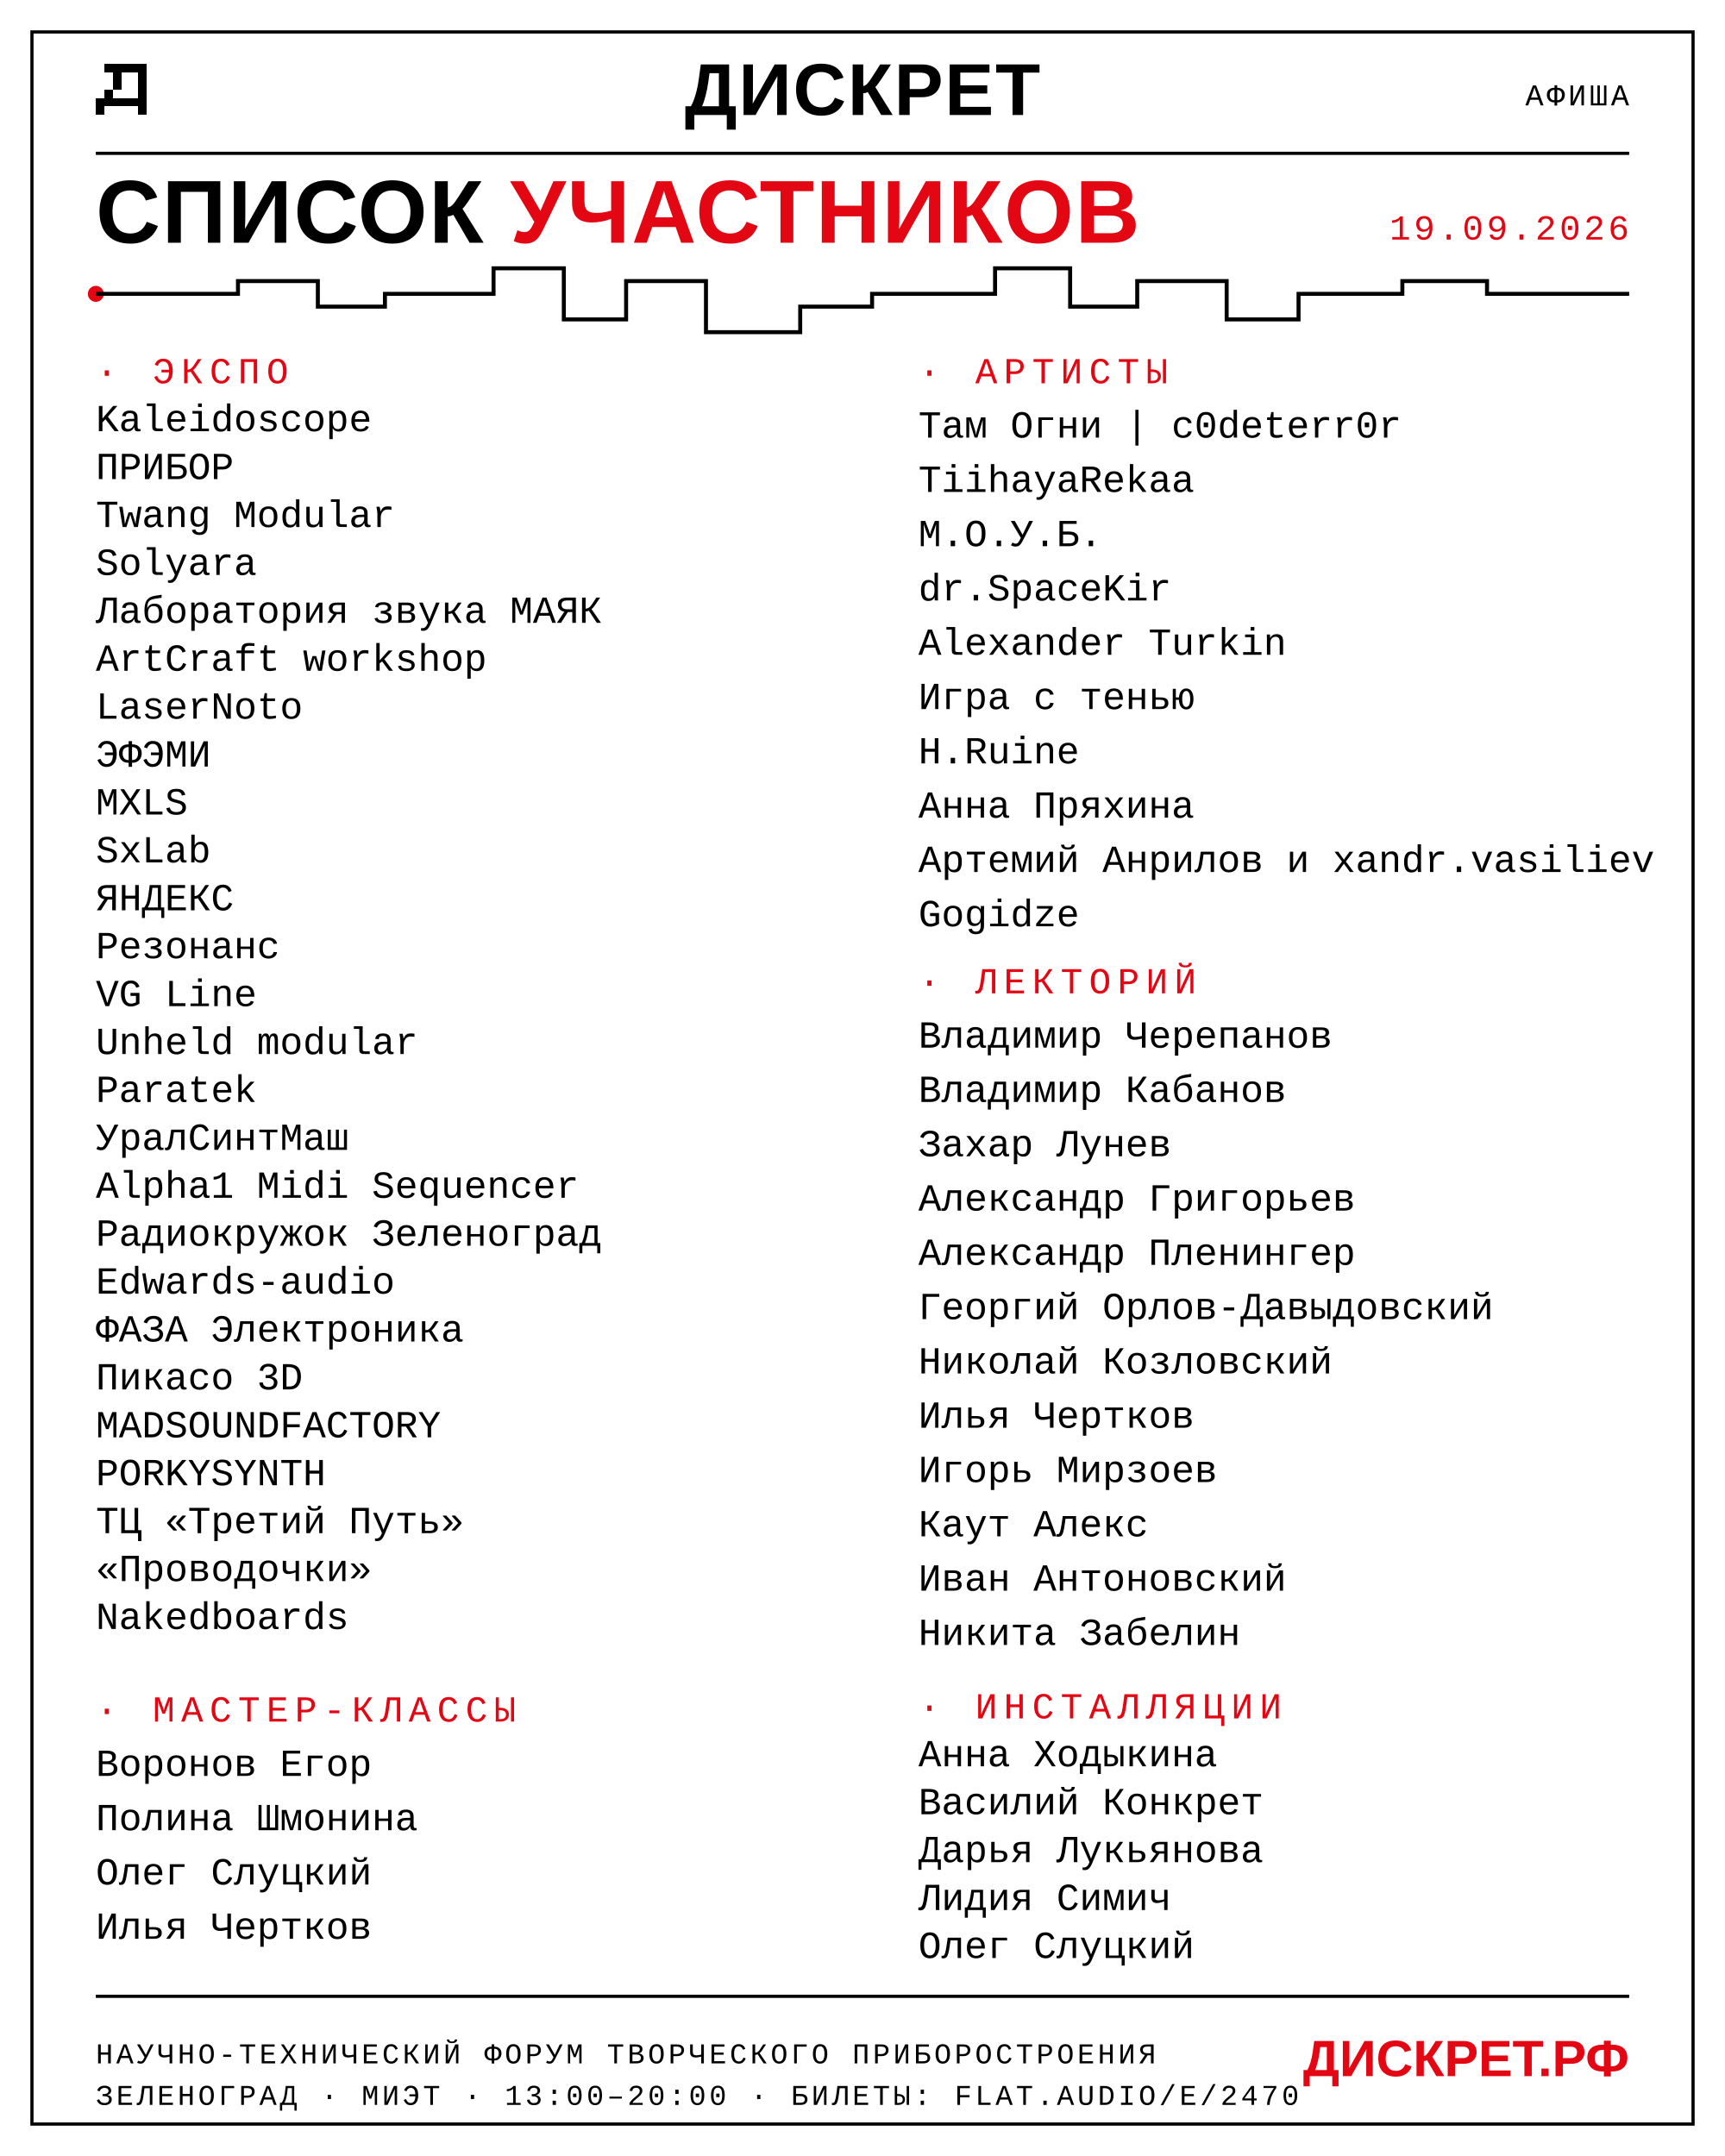
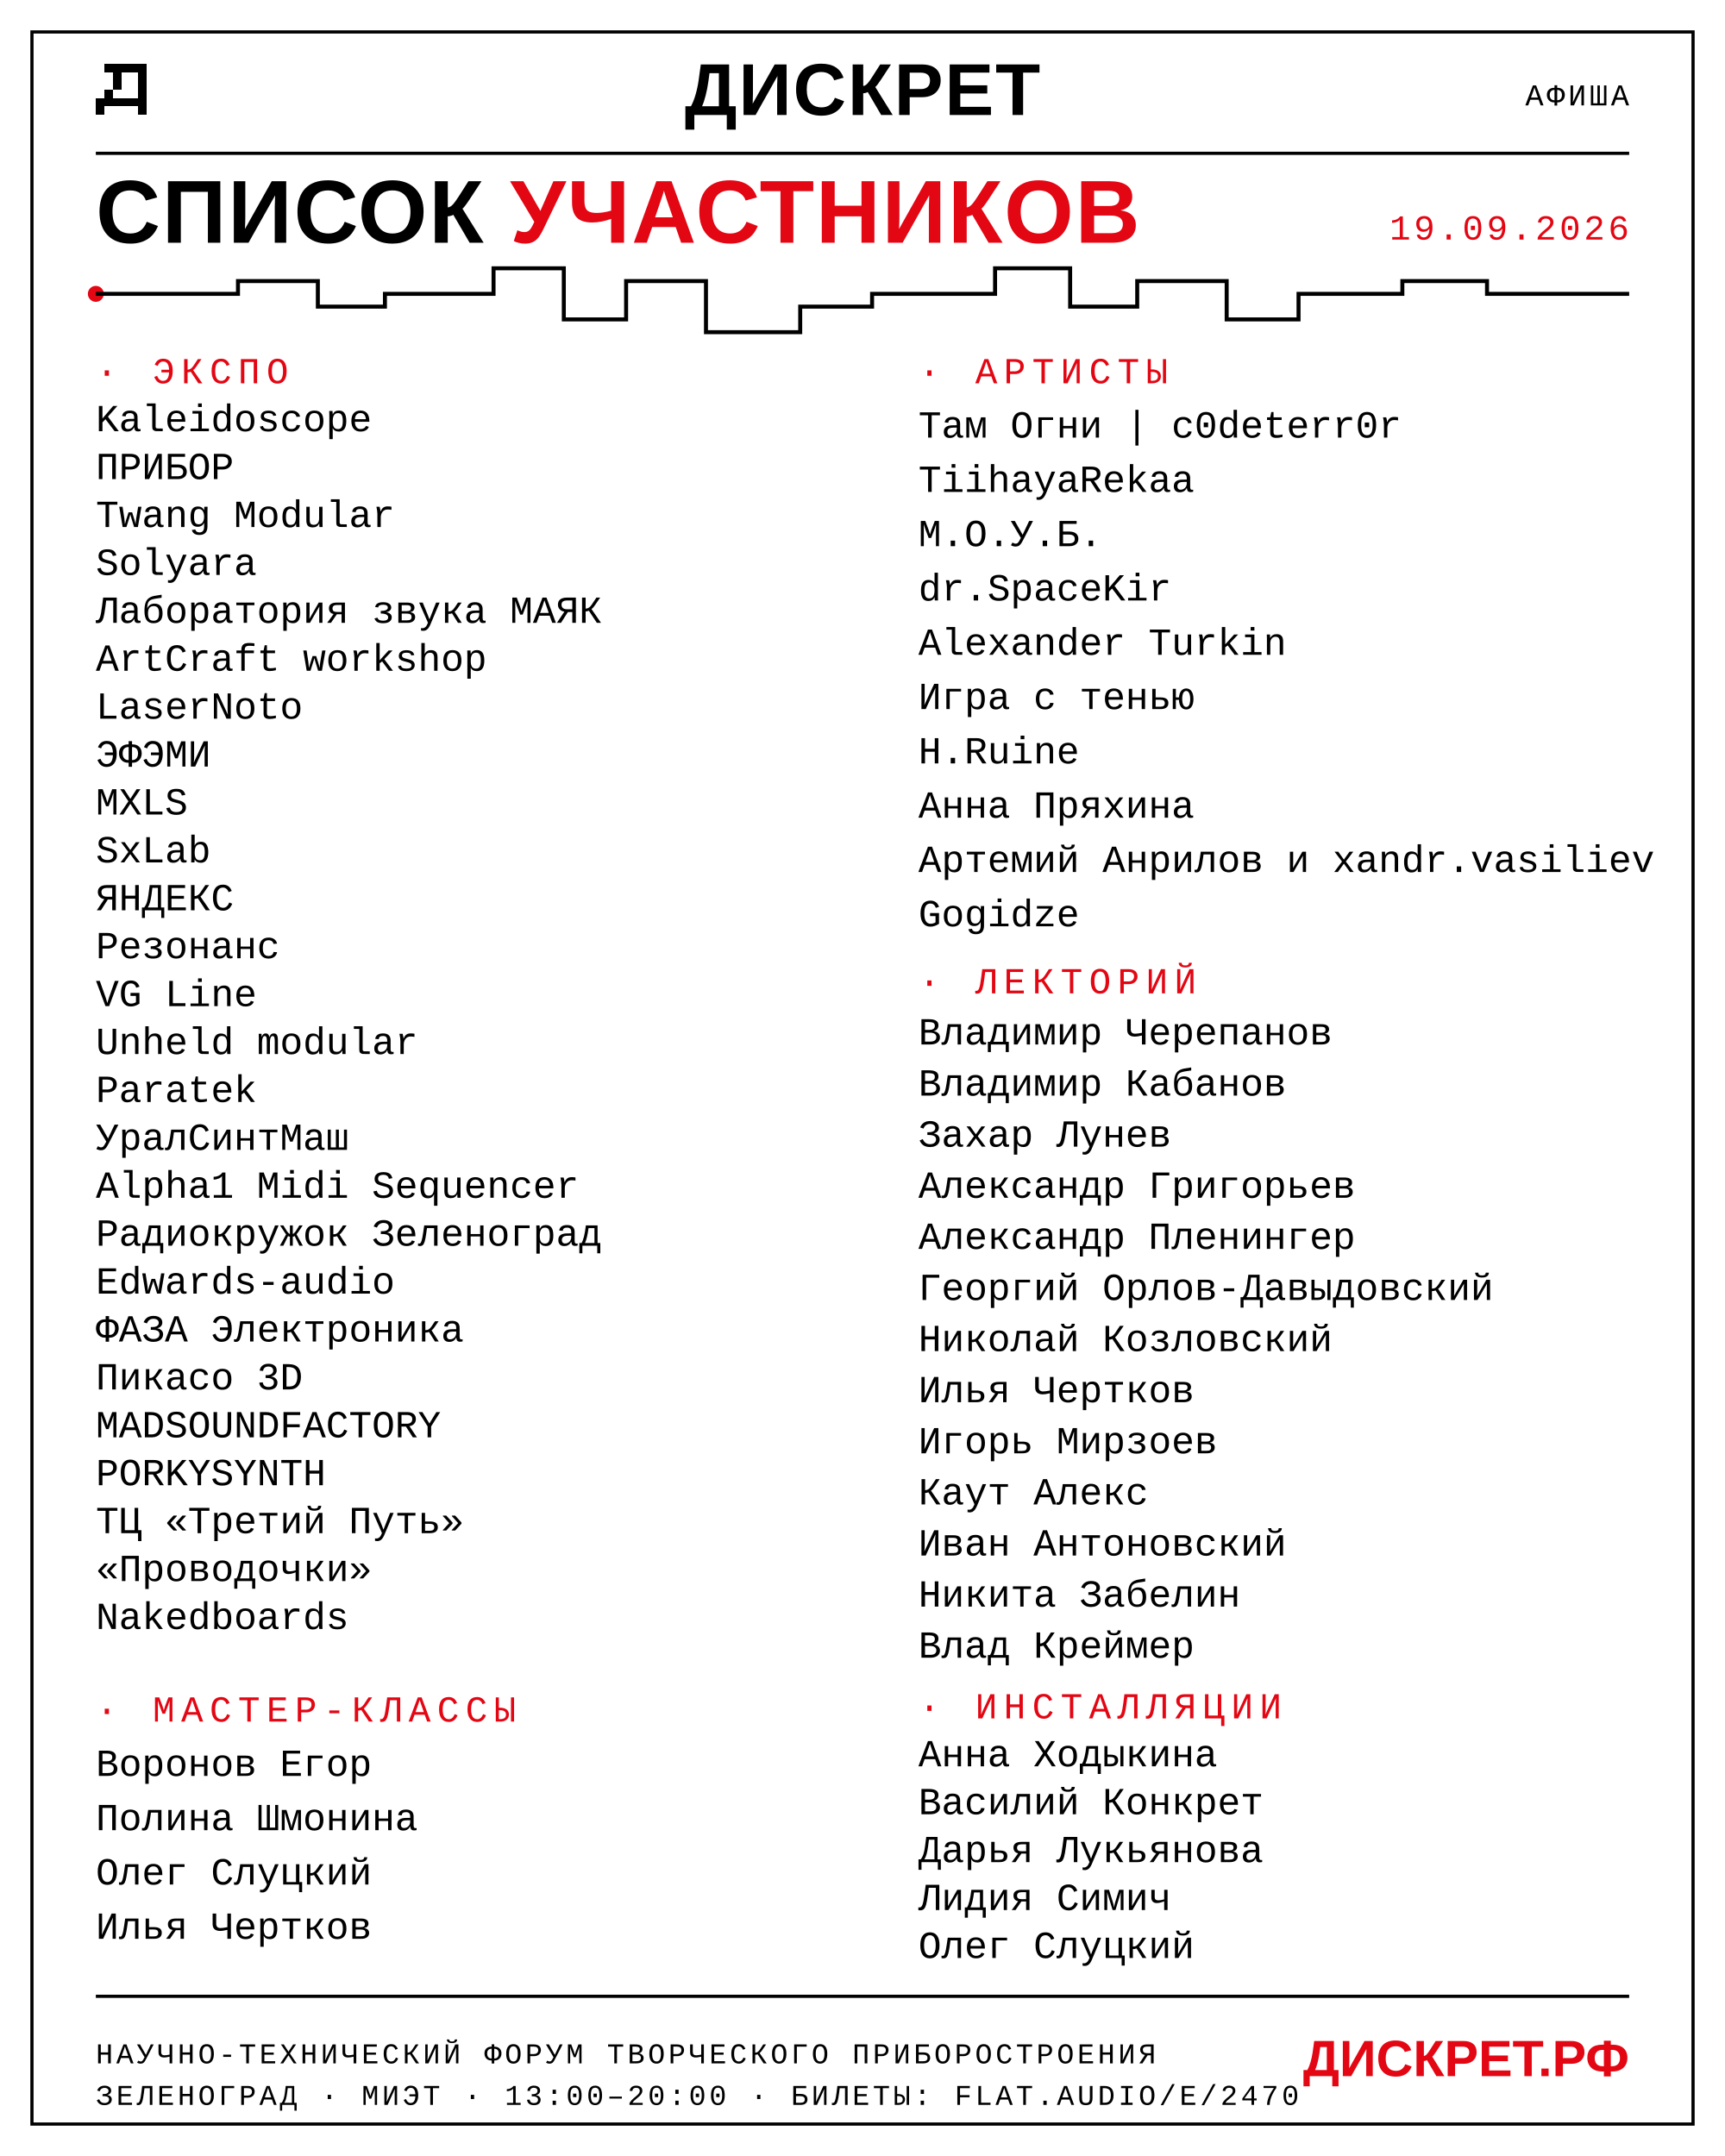
<svg xmlns="http://www.w3.org/2000/svg" width="1080" height="1350" viewBox="0 0 1080 1350" fill="none" font-family="'Arial Narrow','Helvetica Neue',Arial,sans-serif">
  <defs>
    <g id="logoD" shape-rendering="crispEdges" transform="scale(0.66667)">
      <rect x="10" y="0" width="2" height="12" />
      <rect x="2" y="0" width="8" height="2" />
      <rect x="4" y="2" width="2" height="4" />
      <rect x="2" y="6" width="2" height="2" />
      <rect x="0" y="8" width="12" height="2" />
      <rect x="0" y="10" width="2" height="2" />
    </g>
  </defs>
  <rect width="1080" height="1350" fill="#FFFFFF" />
  <rect x="20" y="20" width="1040" height="1310" fill="none" stroke="#000" stroke-width="2" />
  <use href="#logoD" fill="#000" transform="translate(60,40) scale(4.0)" />
  <text x="540" y="72" text-anchor="middle" font-weight="800" font-size="46" letter-spacing="1" fill="#000">ДИСКРЕТ</text>
  <text x="1020" y="66" text-anchor="end" font-family="'Courier New',monospace" font-size="19" letter-spacing="2" fill="#000">АФИША</text>
  <line x1="60" y1="96" x2="1020" y2="96" stroke="#000" stroke-width="2" />
  <text x="60" y="152" font-weight="800" font-size="56" letter-spacing="1" fill="#000">СПИСОК <tspan fill="#E30613">УЧАСТНИКОВ</tspan>
  </text>
  <text x="1020" y="150" text-anchor="end" font-family="'Courier New',monospace" font-size="22" letter-spacing="2" fill="#E30613">19.09.2026</text>
  <circle cx="60" cy="184" r="5" fill="#E30613" />
  <polyline points="60,184 149,184 149,176 199,176 199,192 241,192 241,184 309,184 309,168 353,168 353,200 392,200 392,176 442,176 442,208 501,208 501,192 546,192 546,184 623,184 623,168 670,168 670,192 712,192 712,176 768,176 768,200 813,200 813,184 878,184 878,176 931,176 931,184 1020,184" fill="none" stroke="#000" stroke-width="2.5" />
  <text x="60" y="240" font-family="'Courier New',monospace" font-size="23" letter-spacing="4" fill="#E30613">· ЭКСПО</text>
  <text x="60" y="270" font-family="'Courier New',monospace" font-size="24" fill="#000">Kaleidoscope</text>
  <text x="60" y="300" font-family="'Courier New',monospace" font-size="24" fill="#000">ПРИБОР</text>
  <text x="60" y="330" font-family="'Courier New',monospace" font-size="24" fill="#000">Twang Modular</text>
  <text x="60" y="360" font-family="'Courier New',monospace" font-size="24" fill="#000">Solyara</text>
  <text x="60" y="390" font-family="'Courier New',monospace" font-size="24" fill="#000">Лаборатория звука МАЯК</text>
  <text x="60" y="420" font-family="'Courier New',monospace" font-size="24" fill="#000">ArtCraft workshop</text>
  <text x="60" y="450" font-family="'Courier New',monospace" font-size="24" fill="#000">LaserNoto</text>
  <text x="60" y="480" font-family="'Courier New',monospace" font-size="24" fill="#000">ЭФЭМИ</text>
  <text x="60" y="510" font-family="'Courier New',monospace" font-size="24" fill="#000">MXLS</text>
  <text x="60" y="540" font-family="'Courier New',monospace" font-size="24" fill="#000">SxLab</text>
  <text x="60" y="570" font-family="'Courier New',monospace" font-size="24" fill="#000">ЯНДЕКС</text>
  <text x="60" y="600" font-family="'Courier New',monospace" font-size="24" fill="#000">Резонанс</text>
  <text x="60" y="630" font-family="'Courier New',monospace" font-size="24" fill="#000">VG Line</text>
  <text x="60" y="660" font-family="'Courier New',monospace" font-size="24" fill="#000">Unheld modular</text>
  <text x="60" y="690" font-family="'Courier New',monospace" font-size="24" fill="#000">Paratek</text>
  <text x="60" y="720" font-family="'Courier New',monospace" font-size="24" fill="#000">УралСинтМаш</text>
  <text x="60" y="750" font-family="'Courier New',monospace" font-size="24" fill="#000">Alpha1 Midi Sequencer</text>
  <text x="60" y="780" font-family="'Courier New',monospace" font-size="24" fill="#000">Радиокружок Зеленоград</text>
  <text x="60" y="810" font-family="'Courier New',monospace" font-size="24" fill="#000">Edwards-audio</text>
  <text x="60" y="840" font-family="'Courier New',monospace" font-size="24" fill="#000">ФАЗА Электроника</text>
  <text x="60" y="870" font-family="'Courier New',monospace" font-size="24" fill="#000">Пикасо 3D</text>
  <text x="60" y="900" font-family="'Courier New',monospace" font-size="24" fill="#000">MADSOUNDFACTORY</text>
  <text x="60" y="930" font-family="'Courier New',monospace" font-size="24" fill="#000">PORKYSYNTH</text>
  <text x="60" y="960" font-family="'Courier New',monospace" font-size="24" fill="#000">ТЦ «Третий Путь»</text>
  <text x="60" y="990" font-family="'Courier New',monospace" font-size="24" fill="#000">«Проводочки»</text>
  <text x="60" y="1020" font-family="'Courier New',monospace" font-size="24" fill="#000">Nakedboards</text>
  <text x="575" y="240" font-family="'Courier New',monospace" font-size="23" letter-spacing="4" fill="#E30613">· АРТИСТЫ</text>
  <text x="575" y="274" font-family="'Courier New',monospace" font-size="24" fill="#000">Там Огни | c0deterr0r</text>
  <text x="575" y="308" font-family="'Courier New',monospace" font-size="24" fill="#000">TiihayaRekaa</text>
  <text x="575" y="342" font-family="'Courier New',monospace" font-size="24" fill="#000">М.О.У.Б.</text>
  <text x="575" y="376" font-family="'Courier New',monospace" font-size="24" fill="#000">dr.SpaceKir</text>
  <text x="575" y="410" font-family="'Courier New',monospace" font-size="24" fill="#000">Alexander Turkin</text>
  <text x="575" y="444" font-family="'Courier New',monospace" font-size="24" fill="#000">Игра с тенью</text>
  <text x="575" y="478" font-family="'Courier New',monospace" font-size="24" fill="#000">H.Ruine</text>
  <text x="575" y="512" font-family="'Courier New',monospace" font-size="24" fill="#000">Анна Пряхина</text>
  <text x="575" y="546" font-family="'Courier New',monospace" font-size="24" fill="#000">Артемий Анрилов и xandr.vasiliev</text>
  <text x="575" y="580" font-family="'Courier New',monospace" font-size="24" fill="#000">Gogidze</text>
  <text x="575" y="622" font-family="'Courier New',monospace" font-size="23" letter-spacing="4" fill="#E30613">· ЛЕКТОРИЙ</text>
-   <text x="575" y="656" font-family="'Courier New',monospace" font-size="24" fill="#000">Владимир Черепанов</text>
-   <text x="575" y="690" font-family="'Courier New',monospace" font-size="24" fill="#000">Владимир Кабанов</text>
-   <text x="575" y="724" font-family="'Courier New',monospace" font-size="24" fill="#000">Захар Лунев</text>
-   <text x="575" y="758" font-family="'Courier New',monospace" font-size="24" fill="#000">Александр Григорьев</text>
-   <text x="575" y="792" font-family="'Courier New',monospace" font-size="24" fill="#000">Александр Пленингер</text>
-   <text x="575" y="826" font-family="'Courier New',monospace" font-size="24" fill="#000">Георгий Орлов-Давыдовский</text>
-   <text x="575" y="860" font-family="'Courier New',monospace" font-size="24" fill="#000">Николай Козловский</text>
-   <text x="575" y="894" font-family="'Courier New',monospace" font-size="24" fill="#000">Илья Чертков</text>
-   <text x="575" y="928" font-family="'Courier New',monospace" font-size="24" fill="#000">Игорь Мирзоев</text>
-   <text x="575" y="962" font-family="'Courier New',monospace" font-size="24" fill="#000">Каут Алекс</text>
-   <text x="575" y="996" font-family="'Courier New',monospace" font-size="24" fill="#000">Иван Антоновский</text>
-   <text x="575" y="1030" font-family="'Courier New',monospace" font-size="24" fill="#000">Никита Забелин</text>
+   <text x="575" y="654" font-family="'Courier New',monospace" font-size="24" fill="#000">Владимир Черепанов</text>
+   <text x="575" y="686" font-family="'Courier New',monospace" font-size="24" fill="#000">Владимир Кабанов</text>
+   <text x="575" y="718" font-family="'Courier New',monospace" font-size="24" fill="#000">Захар Лунев</text>
+   <text x="575" y="750" font-family="'Courier New',monospace" font-size="24" fill="#000">Александр Григорьев</text>
+   <text x="575" y="782" font-family="'Courier New',monospace" font-size="24" fill="#000">Александр Пленингер</text>
+   <text x="575" y="814" font-family="'Courier New',monospace" font-size="24" fill="#000">Георгий Орлов-Давыдовский</text>
+   <text x="575" y="846" font-family="'Courier New',monospace" font-size="24" fill="#000">Николай Козловский</text>
+   <text x="575" y="878" font-family="'Courier New',monospace" font-size="24" fill="#000">Илья Чертков</text>
+   <text x="575" y="910" font-family="'Courier New',monospace" font-size="24" fill="#000">Игорь Мирзоев</text>
+   <text x="575" y="942" font-family="'Courier New',monospace" font-size="24" fill="#000">Каут Алекс</text>
+   <text x="575" y="974" font-family="'Courier New',monospace" font-size="24" fill="#000">Иван Антоновский</text>
+   <text x="575" y="1006" font-family="'Courier New',monospace" font-size="24" fill="#000">Никита Забелин</text>
+   <text x="575" y="1038" font-family="'Courier New',monospace" font-size="24" fill="#000">Влад Креймер</text>
  <text x="60" y="1078" font-family="'Courier New',monospace" font-size="23" letter-spacing="4" fill="#E30613">· МАСТЕР-КЛАССЫ</text>
  <text x="60" y="1112" font-family="'Courier New',monospace" font-size="24" fill="#000">Воронов Егор</text>
  <text x="60" y="1146" font-family="'Courier New',monospace" font-size="24" fill="#000">Полина Шмонина</text>
  <text x="60" y="1180" font-family="'Courier New',monospace" font-size="24" fill="#000">Олег Слуцкий</text>
  <text x="60" y="1214" font-family="'Courier New',monospace" font-size="24" fill="#000">Илья Чертков</text>
  <text x="575" y="1076" font-family="'Courier New',monospace" font-size="23" letter-spacing="4" fill="#E30613">· ИНСТАЛЛЯЦИИ</text>
  <text x="575" y="1106" font-family="'Courier New',monospace" font-size="24" fill="#000">Анна Ходыкина</text>
  <text x="575" y="1136" font-family="'Courier New',monospace" font-size="24" fill="#000">Василий Конкрет</text>
  <text x="575" y="1166" font-family="'Courier New',monospace" font-size="24" fill="#000">Дарья Лукьянова</text>
  <text x="575" y="1196" font-family="'Courier New',monospace" font-size="24" fill="#000">Лидия Симич</text>
  <text x="575" y="1226" font-family="'Courier New',monospace" font-size="24" fill="#000">Олег Слуцкий</text>
  <line x1="60" y1="1250" x2="1020" y2="1250" stroke="#000" stroke-width="2" />
  <text x="60" y="1292" font-family="'Courier New',monospace" font-size="18" letter-spacing="2" fill="#000">НАУЧНО-ТЕХНИЧЕСКИЙ ФОРУМ ТВОРЧЕСКОГО ПРИБОРОСТРОЕНИЯ</text>
  <text x="60" y="1318" font-family="'Courier New',monospace" font-size="18" letter-spacing="2" fill="#000">ЗЕЛЕНОГРАД · МИЭТ · 13:00–20:00 · БИЛЕТЫ: FLAT.AUDIO/E/2470</text>
  <text x="1020" y="1300" text-anchor="end" font-weight="800" font-size="32" fill="#E30613">ДИСКРЕТ.РФ</text>
</svg>
